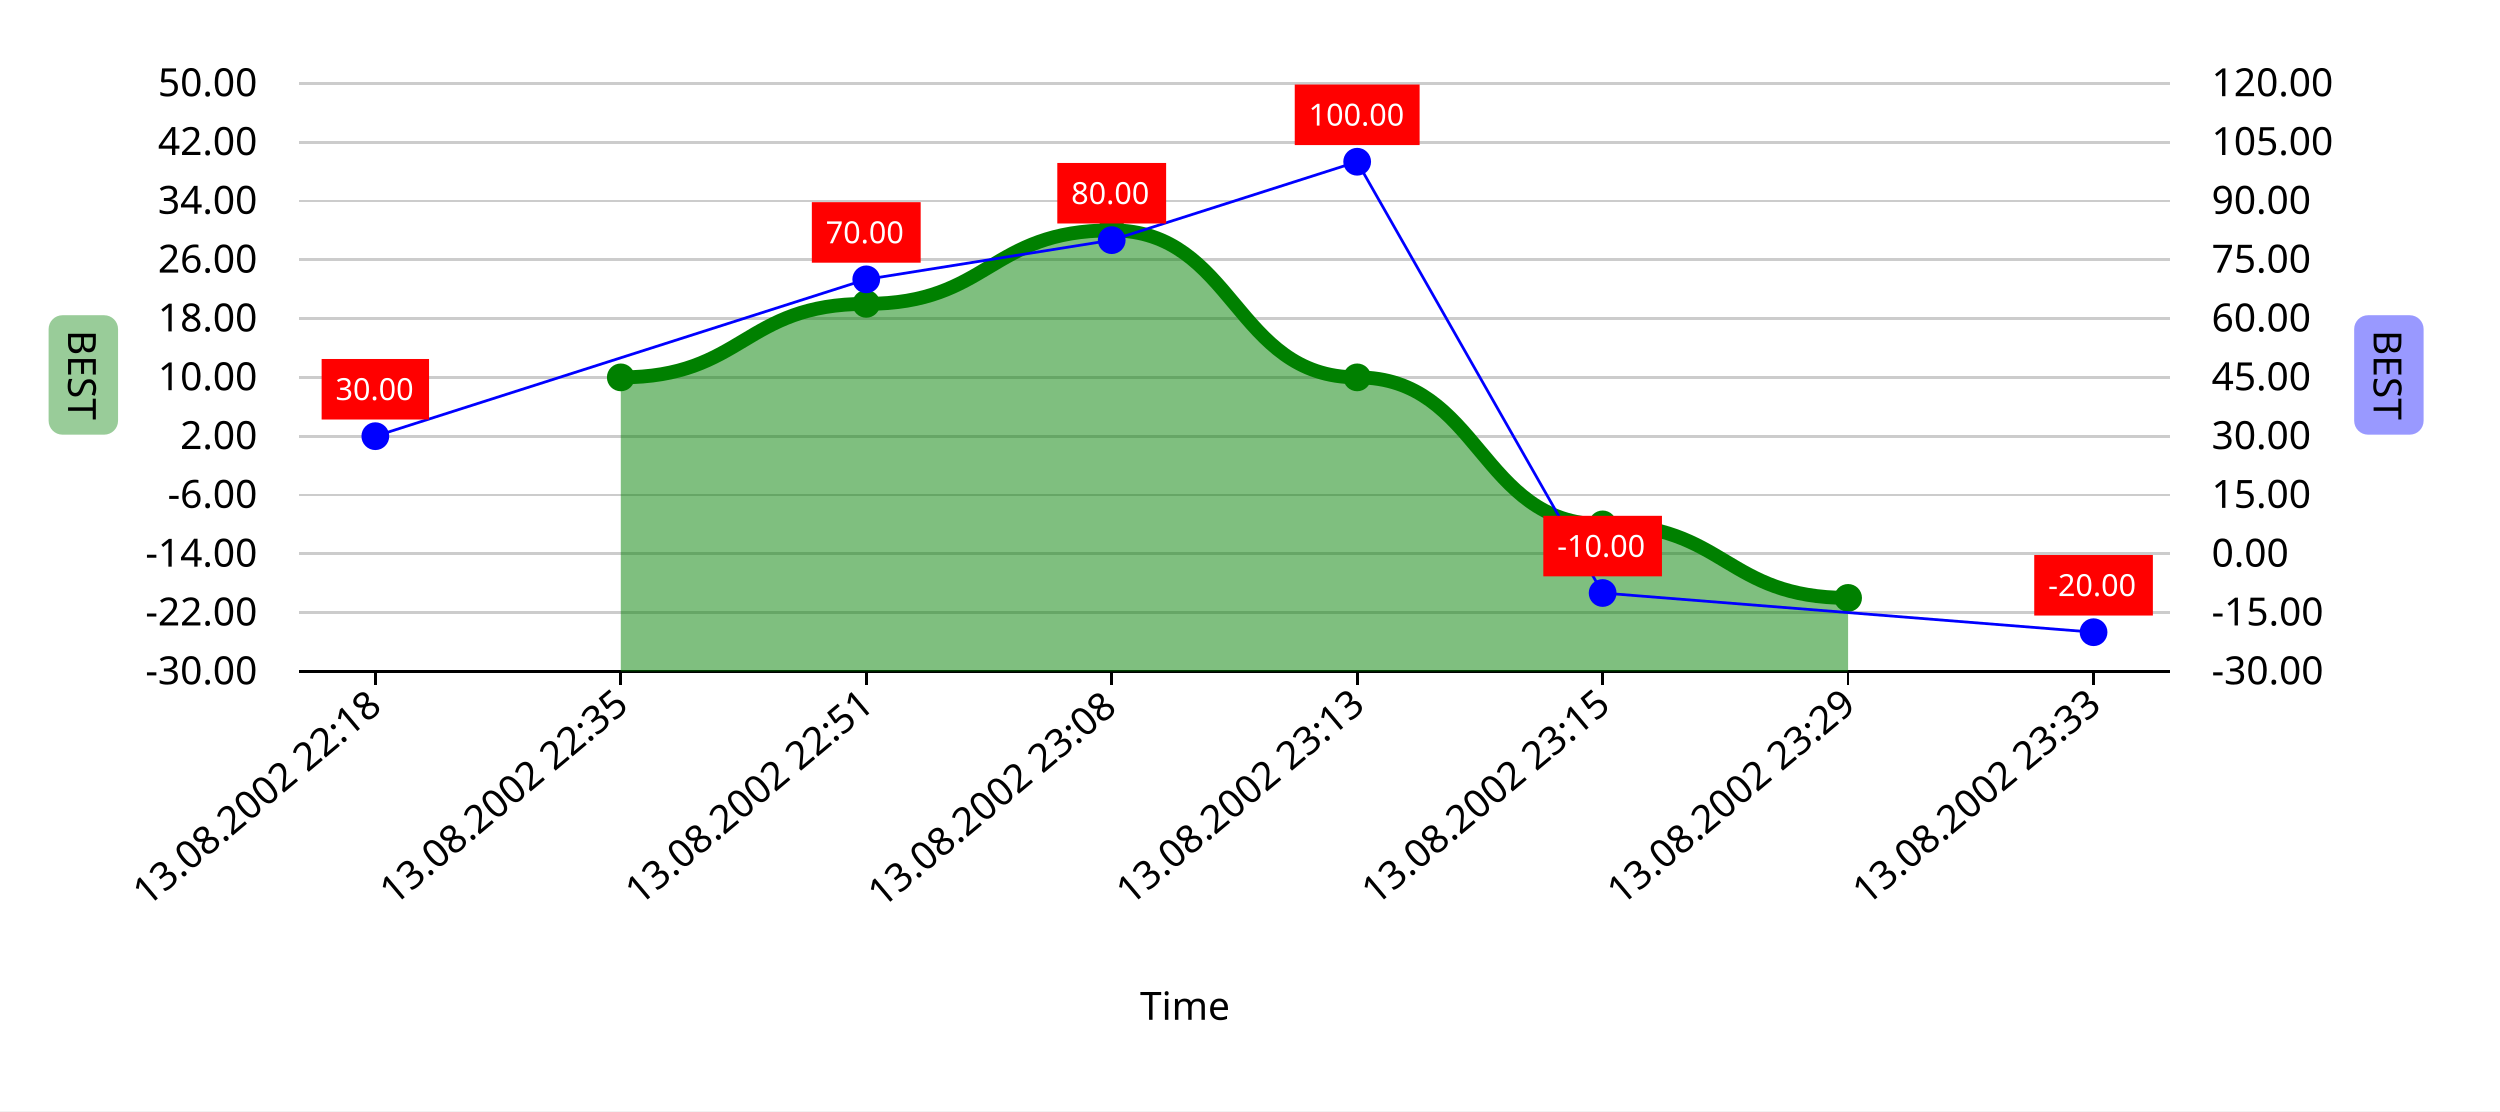
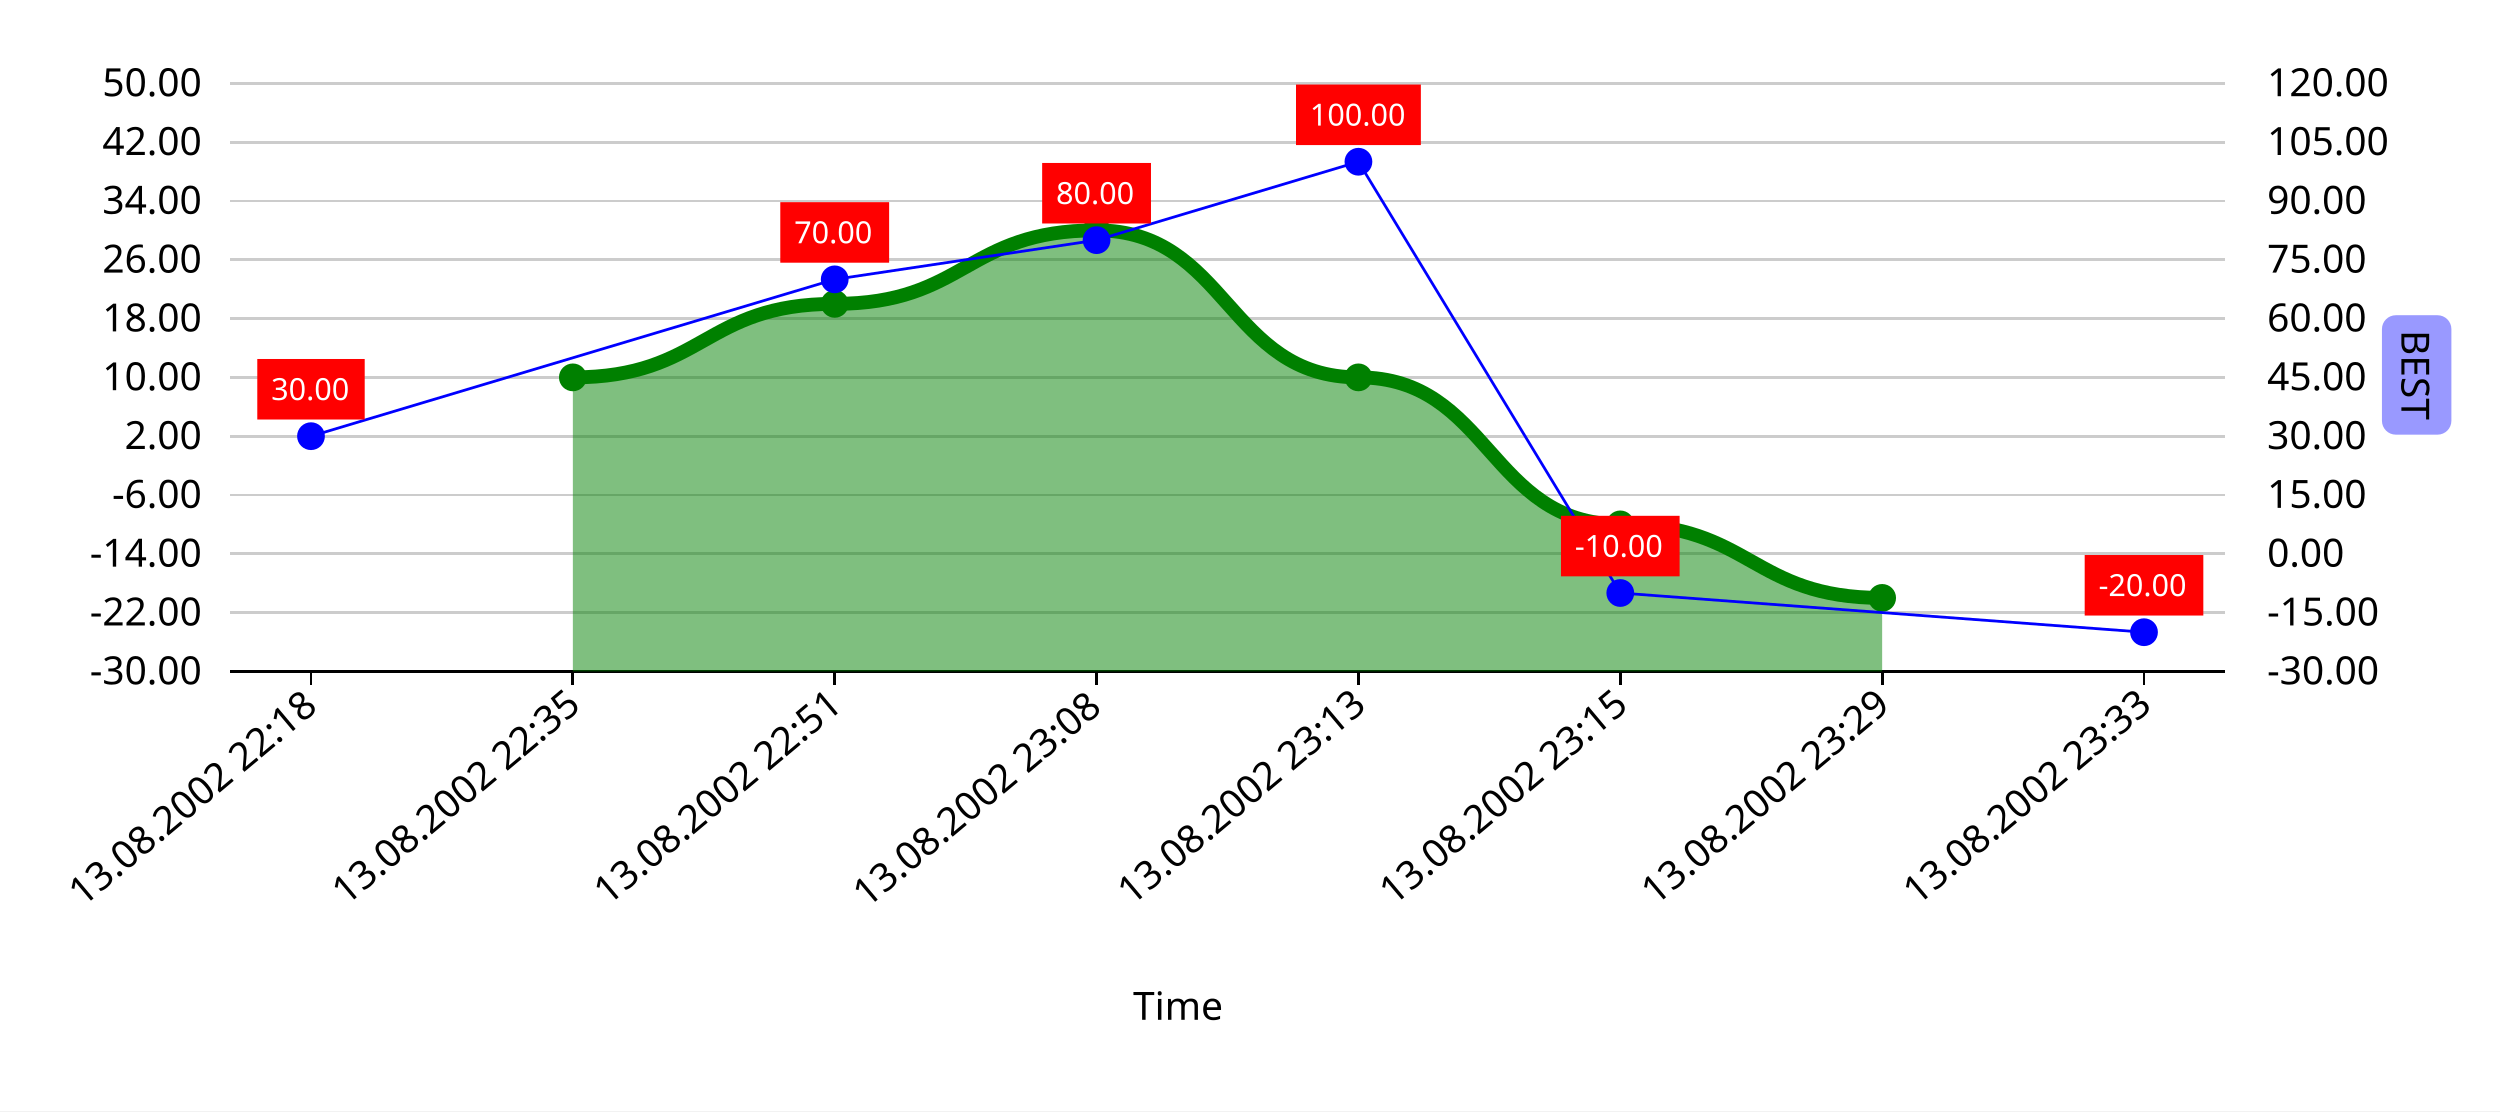
<svg xmlns="http://www.w3.org/2000/svg" id="php-charts-line-chart-multi-separate" width="900" height="400" viewBox="0 0 900 400" class="php-svg-charts">
  <g data-renderer-id="background">
    <rect data-renderer-id="rect" x="0" y="0" width="100%" height="100%" fill="white" />
  </g>
  <g data-renderer-id="grid">
-     <line data-renderer-id="line" x1="107.63" y1="241.71" x2="781.17" y2="241.71" stroke="#ccc" stroke-width="1" shape-rendering="crispEdges" />
-     <line data-renderer-id="line" x1="107.63" y1="220.539" x2="781.17" y2="220.539" stroke="#ccc" stroke-width="1" shape-rendering="crispEdges" />
-     <line data-renderer-id="line" x1="107.63" y1="199.368" x2="781.17" y2="199.368" stroke="#ccc" stroke-width="1" shape-rendering="crispEdges" />
-     <line data-renderer-id="line" x1="107.63" y1="178.197" x2="781.17" y2="178.197" stroke="#ccc" stroke-width="1" shape-rendering="crispEdges" />
-     <line data-renderer-id="line" x1="107.63" y1="157.026" x2="781.17" y2="157.026" stroke="#ccc" stroke-width="1" shape-rendering="crispEdges" />
-     <line data-renderer-id="line" x1="107.63" y1="135.855" x2="781.17" y2="135.855" stroke="#ccc" stroke-width="1" shape-rendering="crispEdges" />
-     <line data-renderer-id="line" x1="107.63" y1="114.684" x2="781.17" y2="114.684" stroke="#ccc" stroke-width="1" shape-rendering="crispEdges" />
-     <line data-renderer-id="line" x1="107.63" y1="93.513" x2="781.17" y2="93.513" stroke="#ccc" stroke-width="1" shape-rendering="crispEdges" />
-     <line data-renderer-id="line" x1="107.63" y1="72.342" x2="781.17" y2="72.342" stroke="#ccc" stroke-width="1" shape-rendering="crispEdges" />
-     <line data-renderer-id="line" x1="107.63" y1="51.171" x2="781.17" y2="51.171" stroke="#ccc" stroke-width="1" shape-rendering="crispEdges" />
-     <line data-renderer-id="line" x1="107.63" y1="30" x2="781.17" y2="30" stroke="#ccc" stroke-width="1" shape-rendering="crispEdges" />
+     <line data-renderer-id="line" x1="82.63" y1="241.71" x2="801.17" y2="241.71" stroke="#ccc" stroke-width="1" shape-rendering="crispEdges" />
+     <line data-renderer-id="line" x1="82.63" y1="220.539" x2="801.17" y2="220.539" stroke="#ccc" stroke-width="1" shape-rendering="crispEdges" />
+     <line data-renderer-id="line" x1="82.63" y1="199.368" x2="801.17" y2="199.368" stroke="#ccc" stroke-width="1" shape-rendering="crispEdges" />
+     <line data-renderer-id="line" x1="82.63" y1="178.197" x2="801.17" y2="178.197" stroke="#ccc" stroke-width="1" shape-rendering="crispEdges" />
+     <line data-renderer-id="line" x1="82.63" y1="157.026" x2="801.17" y2="157.026" stroke="#ccc" stroke-width="1" shape-rendering="crispEdges" />
+     <line data-renderer-id="line" x1="82.63" y1="135.855" x2="801.17" y2="135.855" stroke="#ccc" stroke-width="1" shape-rendering="crispEdges" />
+     <line data-renderer-id="line" x1="82.63" y1="114.684" x2="801.17" y2="114.684" stroke="#ccc" stroke-width="1" shape-rendering="crispEdges" />
+     <line data-renderer-id="line" x1="82.63" y1="93.513" x2="801.17" y2="93.513" stroke="#ccc" stroke-width="1" shape-rendering="crispEdges" />
+     <line data-renderer-id="line" x1="82.63" y1="72.342" x2="801.17" y2="72.342" stroke="#ccc" stroke-width="1" shape-rendering="crispEdges" />
+     <line data-renderer-id="line" x1="82.63" y1="51.171" x2="801.17" y2="51.171" stroke="#ccc" stroke-width="1" shape-rendering="crispEdges" />
+     <line data-renderer-id="line" x1="82.63" y1="30" x2="801.17" y2="30" stroke="#ccc" stroke-width="1" shape-rendering="crispEdges" />
  </g>
  <g data-renderer-id="lianco-lianco">
    <g data-renderer-id="axis">
      <g data-renderer-id="xaxis">
        <g data-renderer-id="textrect">
-           <text x="410.4" y="367.125" text-rendering="optimizeLegibility" dominant-baseline="alphabetic" alignment-baseline="auto" fill="black" font-family="trebuchet ms" font-size="14">Time</text>
+           <text x="407.9" y="367.125" text-rendering="optimizeLegibility" dominant-baseline="alphabetic" alignment-baseline="auto" fill="black" font-family="trebuchet ms" font-size="14">Time</text>
        </g>
-         <line data-renderer-id="line" x1="135.121" y1="241.71" x2="135.121" y2="246.71" fill="black" stroke="black" stroke-width="1" shape-rendering="crispEdges" />
-         <g transform="rotate(-40, 135.1214, 251.71)" data-renderer-id="textrect">
-           <text x="24.071" y="256.335" text-rendering="optimizeLegibility" dominant-baseline="alphabetic" alignment-baseline="auto" fill="black" font-family="trebuchet ms" font-size="14">13.08.2002 22:18</text>
+         <line data-renderer-id="line" x1="111.958" y1="241.71" x2="111.958" y2="246.71" fill="black" stroke="black" stroke-width="1" shape-rendering="crispEdges" />
+         <g transform="rotate(-40, 111.9582, 251.71)" data-renderer-id="textrect">
+           <text x="0.908" y="256.335" text-rendering="optimizeLegibility" dominant-baseline="alphabetic" alignment-baseline="auto" fill="black" font-family="trebuchet ms" font-size="14">13.08.2002 22:18</text>
        </g>
-         <line data-renderer-id="line" x1="223.487" y1="241.71" x2="223.487" y2="246.71" fill="black" stroke="black" stroke-width="1" shape-rendering="crispEdges" />
-         <g transform="rotate(-40, 223.4867, 251.71)" data-renderer-id="textrect">
-           <text x="113.097" y="256.335" text-rendering="optimizeLegibility" dominant-baseline="alphabetic" alignment-baseline="auto" fill="black" font-family="trebuchet ms" font-size="14">13.08.2002 22:35</text>
+         <line data-renderer-id="line" x1="206.227" y1="241.71" x2="206.227" y2="246.71" fill="black" stroke="black" stroke-width="1" shape-rendering="crispEdges" />
+         <g transform="rotate(-40, 206.2273, 251.71)" data-renderer-id="textrect">
+           <text x="95.837" y="256.335" text-rendering="optimizeLegibility" dominant-baseline="alphabetic" alignment-baseline="auto" fill="black" font-family="trebuchet ms" font-size="14">13.08.2002 22:35</text>
        </g>
-         <line data-renderer-id="line" x1="311.852" y1="241.71" x2="311.852" y2="246.71" fill="black" stroke="black" stroke-width="1" shape-rendering="crispEdges" />
-         <g transform="rotate(-40, 311.852, 251.71)" data-renderer-id="textrect">
-           <text x="201.462" y="256.335" text-rendering="optimizeLegibility" dominant-baseline="alphabetic" alignment-baseline="auto" fill="black" font-family="trebuchet ms" font-size="14">13.08.2002 22:51</text>
+         <line data-renderer-id="line" x1="300.496" y1="241.71" x2="300.496" y2="246.71" fill="black" stroke="black" stroke-width="1" shape-rendering="crispEdges" />
+         <g transform="rotate(-40, 300.4964, 251.71)" data-renderer-id="textrect">
+           <text x="190.106" y="256.335" text-rendering="optimizeLegibility" dominant-baseline="alphabetic" alignment-baseline="auto" fill="black" font-family="trebuchet ms" font-size="14">13.08.2002 22:51</text>
        </g>
-         <line data-renderer-id="line" x1="400.217" y1="241.71" x2="400.217" y2="246.71" fill="black" stroke="black" stroke-width="1" shape-rendering="crispEdges" />
-         <g transform="rotate(-40, 400.2173, 251.71)" data-renderer-id="textrect">
-           <text x="288.517" y="256.335" text-rendering="optimizeLegibility" dominant-baseline="alphabetic" alignment-baseline="auto" fill="black" font-family="trebuchet ms" font-size="14">13.08.2002 23:08</text>
+         <line data-renderer-id="line" x1="394.765" y1="241.71" x2="394.765" y2="246.71" fill="black" stroke="black" stroke-width="1" shape-rendering="crispEdges" />
+         <g transform="rotate(-40, 394.7655, 251.71)" data-renderer-id="textrect">
+           <text x="283.065" y="256.335" text-rendering="optimizeLegibility" dominant-baseline="alphabetic" alignment-baseline="auto" fill="black" font-family="trebuchet ms" font-size="14">13.08.2002 23:08</text>
        </g>
-         <line data-renderer-id="line" x1="488.583" y1="241.71" x2="488.583" y2="246.71" fill="black" stroke="black" stroke-width="1" shape-rendering="crispEdges" />
-         <g transform="rotate(-40, 488.5827, 251.71)" data-renderer-id="textrect">
-           <text x="378.193" y="256.335" text-rendering="optimizeLegibility" dominant-baseline="alphabetic" alignment-baseline="auto" fill="black" font-family="trebuchet ms" font-size="14">13.08.2002 23:13</text>
+         <line data-renderer-id="line" x1="489.035" y1="241.71" x2="489.035" y2="246.71" fill="black" stroke="black" stroke-width="1" shape-rendering="crispEdges" />
+         <g transform="rotate(-40, 489.0345, 251.71)" data-renderer-id="textrect">
+           <text x="378.645" y="256.335" text-rendering="optimizeLegibility" dominant-baseline="alphabetic" alignment-baseline="auto" fill="black" font-family="trebuchet ms" font-size="14">13.08.2002 23:13</text>
        </g>
-         <line data-renderer-id="line" x1="576.948" y1="241.71" x2="576.948" y2="246.71" fill="black" stroke="black" stroke-width="1" shape-rendering="crispEdges" />
-         <g transform="rotate(-40, 576.948, 251.71)" data-renderer-id="textrect">
-           <text x="466.558" y="256.335" text-rendering="optimizeLegibility" dominant-baseline="alphabetic" alignment-baseline="auto" fill="black" font-family="trebuchet ms" font-size="14">13.08.2002 23:15</text>
+         <line data-renderer-id="line" x1="583.304" y1="241.71" x2="583.304" y2="246.71" fill="black" stroke="black" stroke-width="1" shape-rendering="crispEdges" />
+         <g transform="rotate(-40, 583.3036, 251.71)" data-renderer-id="textrect">
+           <text x="472.914" y="256.335" text-rendering="optimizeLegibility" dominant-baseline="alphabetic" alignment-baseline="auto" fill="black" font-family="trebuchet ms" font-size="14">13.08.2002 23:15</text>
        </g>
-         <line data-renderer-id="line" x1="665.313" y1="241.71" x2="665.313" y2="246.71" fill="black" stroke="black" stroke-width="1" shape-rendering="crispEdges" />
-         <g transform="rotate(-40, 665.3133, 251.71)" data-renderer-id="textrect">
-           <text x="554.923" y="256.335" text-rendering="optimizeLegibility" dominant-baseline="alphabetic" alignment-baseline="auto" fill="black" font-family="trebuchet ms" font-size="14">13.08.2002 23:29</text>
+         <line data-renderer-id="line" x1="677.573" y1="241.71" x2="677.573" y2="246.71" fill="black" stroke="black" stroke-width="1" shape-rendering="crispEdges" />
+         <g transform="rotate(-40, 677.5727, 251.71)" data-renderer-id="textrect">
+           <text x="567.183" y="256.335" text-rendering="optimizeLegibility" dominant-baseline="alphabetic" alignment-baseline="auto" fill="black" font-family="trebuchet ms" font-size="14">13.08.2002 23:29</text>
        </g>
-         <line data-renderer-id="line" x1="753.679" y1="241.71" x2="753.679" y2="246.71" fill="black" stroke="black" stroke-width="1" shape-rendering="crispEdges" />
-         <g transform="rotate(-40, 753.6786, 251.71)" data-renderer-id="textrect">
-           <text x="643.289" y="256.335" text-rendering="optimizeLegibility" dominant-baseline="alphabetic" alignment-baseline="auto" fill="black" font-family="trebuchet ms" font-size="14">13.08.2002 23:33</text>
+         <line data-renderer-id="line" x1="771.842" y1="241.71" x2="771.842" y2="246.71" fill="black" stroke="black" stroke-width="1" shape-rendering="crispEdges" />
+         <g transform="rotate(-40, 771.8418, 251.71)" data-renderer-id="textrect">
+           <text x="661.452" y="256.335" text-rendering="optimizeLegibility" dominant-baseline="alphabetic" alignment-baseline="auto" fill="black" font-family="trebuchet ms" font-size="14">13.08.2002 23:33</text>
        </g>
-         <line data-renderer-id="line" x1="107.63" y1="241.71" x2="781.17" y2="241.71" fill="black" stroke="black" stroke-width="1" shape-rendering="crispEdges" />
+         <line data-renderer-id="line" x1="82.63" y1="241.71" x2="801.17" y2="241.71" fill="black" stroke="black" stroke-width="1" shape-rendering="crispEdges" />
      </g>
      <g data-renderer-id="yaxis">
        <g data-renderer-id="textrect">
-           <text text-anchor="end" x="92.63" y="246.335" text-rendering="optimizeLegibility" dominant-baseline="alphabetic" alignment-baseline="auto" fill="black" font-family="trebuchet ms" font-size="14">-30.00</text>
+           <text text-anchor="end" x="72.63" y="246.335" text-rendering="optimizeLegibility" dominant-baseline="alphabetic" alignment-baseline="auto" fill="black" font-family="trebuchet ms" font-size="14">-30.00</text>
        </g>
        <g data-renderer-id="textrect">
-           <text text-anchor="end" x="92.63" y="225.164" text-rendering="optimizeLegibility" dominant-baseline="alphabetic" alignment-baseline="auto" fill="black" font-family="trebuchet ms" font-size="14">-22.00</text>
+           <text text-anchor="end" x="72.63" y="225.164" text-rendering="optimizeLegibility" dominant-baseline="alphabetic" alignment-baseline="auto" fill="black" font-family="trebuchet ms" font-size="14">-22.00</text>
        </g>
        <g data-renderer-id="textrect">
-           <text text-anchor="end" x="92.63" y="203.993" text-rendering="optimizeLegibility" dominant-baseline="alphabetic" alignment-baseline="auto" fill="black" font-family="trebuchet ms" font-size="14">-14.00</text>
+           <text text-anchor="end" x="72.63" y="203.993" text-rendering="optimizeLegibility" dominant-baseline="alphabetic" alignment-baseline="auto" fill="black" font-family="trebuchet ms" font-size="14">-14.00</text>
        </g>
        <g data-renderer-id="textrect">
-           <text text-anchor="end" x="92.63" y="182.822" text-rendering="optimizeLegibility" dominant-baseline="alphabetic" alignment-baseline="auto" fill="black" font-family="trebuchet ms" font-size="14">-6.00</text>
+           <text text-anchor="end" x="72.63" y="182.822" text-rendering="optimizeLegibility" dominant-baseline="alphabetic" alignment-baseline="auto" fill="black" font-family="trebuchet ms" font-size="14">-6.00</text>
        </g>
        <g data-renderer-id="textrect">
-           <text text-anchor="end" x="92.63" y="161.651" text-rendering="optimizeLegibility" dominant-baseline="alphabetic" alignment-baseline="auto" fill="black" font-family="trebuchet ms" font-size="14">2.00</text>
+           <text text-anchor="end" x="72.63" y="161.651" text-rendering="optimizeLegibility" dominant-baseline="alphabetic" alignment-baseline="auto" fill="black" font-family="trebuchet ms" font-size="14">2.00</text>
        </g>
        <g data-renderer-id="textrect">
-           <text text-anchor="end" x="92.63" y="140.48" text-rendering="optimizeLegibility" dominant-baseline="alphabetic" alignment-baseline="auto" fill="black" font-family="trebuchet ms" font-size="14">10.00</text>
+           <text text-anchor="end" x="72.63" y="140.48" text-rendering="optimizeLegibility" dominant-baseline="alphabetic" alignment-baseline="auto" fill="black" font-family="trebuchet ms" font-size="14">10.00</text>
        </g>
        <g data-renderer-id="textrect">
-           <text text-anchor="end" x="92.63" y="119.309" text-rendering="optimizeLegibility" dominant-baseline="alphabetic" alignment-baseline="auto" fill="black" font-family="trebuchet ms" font-size="14">18.00</text>
+           <text text-anchor="end" x="72.63" y="119.309" text-rendering="optimizeLegibility" dominant-baseline="alphabetic" alignment-baseline="auto" fill="black" font-family="trebuchet ms" font-size="14">18.00</text>
        </g>
        <g data-renderer-id="textrect">
-           <text text-anchor="end" x="92.63" y="98.138" text-rendering="optimizeLegibility" dominant-baseline="alphabetic" alignment-baseline="auto" fill="black" font-family="trebuchet ms" font-size="14">26.00</text>
+           <text text-anchor="end" x="72.63" y="98.138" text-rendering="optimizeLegibility" dominant-baseline="alphabetic" alignment-baseline="auto" fill="black" font-family="trebuchet ms" font-size="14">26.00</text>
        </g>
        <g data-renderer-id="textrect">
-           <text text-anchor="end" x="92.63" y="76.967" text-rendering="optimizeLegibility" dominant-baseline="alphabetic" alignment-baseline="auto" fill="black" font-family="trebuchet ms" font-size="14">34.00</text>
+           <text text-anchor="end" x="72.63" y="76.967" text-rendering="optimizeLegibility" dominant-baseline="alphabetic" alignment-baseline="auto" fill="black" font-family="trebuchet ms" font-size="14">34.00</text>
        </g>
        <g data-renderer-id="textrect">
-           <text text-anchor="end" x="92.63" y="55.796" text-rendering="optimizeLegibility" dominant-baseline="alphabetic" alignment-baseline="auto" fill="black" font-family="trebuchet ms" font-size="14">42.00</text>
+           <text text-anchor="end" x="72.63" y="55.796" text-rendering="optimizeLegibility" dominant-baseline="alphabetic" alignment-baseline="auto" fill="black" font-family="trebuchet ms" font-size="14">42.00</text>
        </g>
        <g data-renderer-id="textrect">
-           <text text-anchor="end" x="92.63" y="34.625" text-rendering="optimizeLegibility" dominant-baseline="alphabetic" alignment-baseline="auto" fill="black" font-family="trebuchet ms" font-size="14">50.00</text>
-         </g>
-         <g transform="rotate(90, 30, 134.98)" data-renderer-id="textrect">
-           <rect data-renderer-id="rect" x="8.5" y="122.48" width="43" height="25" rx="5" fill="green" fill-opacity="0.4" />
-           <text text-anchor="middle" x="30" y="140.48" text-rendering="optimizeLegibility" dominant-baseline="alphabetic" alignment-baseline="auto" fill="black" font-family="trebuchet ms" font-size="14">BEST</text>
+           <text text-anchor="end" x="72.63" y="34.625" text-rendering="optimizeLegibility" dominant-baseline="alphabetic" alignment-baseline="auto" fill="black" font-family="trebuchet ms" font-size="14">50.00</text>
        </g>
      </g>
      <g data-renderer-id="yaxis">
        <g data-renderer-id="textrect">
-           <text x="796.17" y="246.335" text-rendering="optimizeLegibility" dominant-baseline="alphabetic" alignment-baseline="auto" fill="black" font-family="trebuchet ms" font-size="14">-30.00</text>
+           <text x="816.17" y="246.335" text-rendering="optimizeLegibility" dominant-baseline="alphabetic" alignment-baseline="auto" fill="black" font-family="trebuchet ms" font-size="14">-30.00</text>
        </g>
        <g data-renderer-id="textrect">
-           <text x="796.17" y="225.164" text-rendering="optimizeLegibility" dominant-baseline="alphabetic" alignment-baseline="auto" fill="black" font-family="trebuchet ms" font-size="14">-15.00</text>
+           <text x="816.17" y="225.164" text-rendering="optimizeLegibility" dominant-baseline="alphabetic" alignment-baseline="auto" fill="black" font-family="trebuchet ms" font-size="14">-15.00</text>
        </g>
        <g data-renderer-id="textrect">
-           <text x="796.17" y="203.993" text-rendering="optimizeLegibility" dominant-baseline="alphabetic" alignment-baseline="auto" fill="black" font-family="trebuchet ms" font-size="14">0.00</text>
+           <text x="816.17" y="203.993" text-rendering="optimizeLegibility" dominant-baseline="alphabetic" alignment-baseline="auto" fill="black" font-family="trebuchet ms" font-size="14">0.00</text>
        </g>
        <g data-renderer-id="textrect">
-           <text x="796.17" y="182.822" text-rendering="optimizeLegibility" dominant-baseline="alphabetic" alignment-baseline="auto" fill="black" font-family="trebuchet ms" font-size="14">15.00</text>
+           <text x="816.17" y="182.822" text-rendering="optimizeLegibility" dominant-baseline="alphabetic" alignment-baseline="auto" fill="black" font-family="trebuchet ms" font-size="14">15.00</text>
        </g>
        <g data-renderer-id="textrect">
-           <text x="796.17" y="161.651" text-rendering="optimizeLegibility" dominant-baseline="alphabetic" alignment-baseline="auto" fill="black" font-family="trebuchet ms" font-size="14">30.00</text>
+           <text x="816.17" y="161.651" text-rendering="optimizeLegibility" dominant-baseline="alphabetic" alignment-baseline="auto" fill="black" font-family="trebuchet ms" font-size="14">30.00</text>
        </g>
        <g data-renderer-id="textrect">
-           <text x="796.17" y="140.48" text-rendering="optimizeLegibility" dominant-baseline="alphabetic" alignment-baseline="auto" fill="black" font-family="trebuchet ms" font-size="14">45.00</text>
+           <text x="816.17" y="140.48" text-rendering="optimizeLegibility" dominant-baseline="alphabetic" alignment-baseline="auto" fill="black" font-family="trebuchet ms" font-size="14">45.00</text>
        </g>
        <g data-renderer-id="textrect">
-           <text x="796.17" y="119.309" text-rendering="optimizeLegibility" dominant-baseline="alphabetic" alignment-baseline="auto" fill="black" font-family="trebuchet ms" font-size="14">60.00</text>
+           <text x="816.17" y="119.309" text-rendering="optimizeLegibility" dominant-baseline="alphabetic" alignment-baseline="auto" fill="black" font-family="trebuchet ms" font-size="14">60.00</text>
        </g>
        <g data-renderer-id="textrect">
-           <text x="796.17" y="98.138" text-rendering="optimizeLegibility" dominant-baseline="alphabetic" alignment-baseline="auto" fill="black" font-family="trebuchet ms" font-size="14">75.00</text>
+           <text x="816.17" y="98.138" text-rendering="optimizeLegibility" dominant-baseline="alphabetic" alignment-baseline="auto" fill="black" font-family="trebuchet ms" font-size="14">75.00</text>
        </g>
        <g data-renderer-id="textrect">
-           <text x="796.17" y="76.967" text-rendering="optimizeLegibility" dominant-baseline="alphabetic" alignment-baseline="auto" fill="black" font-family="trebuchet ms" font-size="14">90.00</text>
+           <text x="816.17" y="76.967" text-rendering="optimizeLegibility" dominant-baseline="alphabetic" alignment-baseline="auto" fill="black" font-family="trebuchet ms" font-size="14">90.00</text>
        </g>
        <g data-renderer-id="textrect">
-           <text x="796.17" y="55.796" text-rendering="optimizeLegibility" dominant-baseline="alphabetic" alignment-baseline="auto" fill="black" font-family="trebuchet ms" font-size="14">105.00</text>
+           <text x="816.17" y="55.796" text-rendering="optimizeLegibility" dominant-baseline="alphabetic" alignment-baseline="auto" fill="black" font-family="trebuchet ms" font-size="14">105.00</text>
        </g>
        <g data-renderer-id="textrect">
-           <text x="796.17" y="34.625" text-rendering="optimizeLegibility" dominant-baseline="alphabetic" alignment-baseline="auto" fill="black" font-family="trebuchet ms" font-size="14">120.00</text>
+           <text x="816.17" y="34.625" text-rendering="optimizeLegibility" dominant-baseline="alphabetic" alignment-baseline="auto" fill="black" font-family="trebuchet ms" font-size="14">120.00</text>
        </g>
-         <g transform="rotate(90, 860, 134.98)" data-renderer-id="textrect">
-           <rect data-renderer-id="rect" x="838.5" y="122.48" width="43" height="25" rx="5" fill="blue" fill-opacity="0.4" />
-           <text text-anchor="middle" x="860" y="140.48" text-rendering="optimizeLegibility" dominant-baseline="alphabetic" alignment-baseline="auto" fill="black" font-family="trebuchet ms" font-size="14">BEST</text>
+         <g transform="rotate(90, 870, 134.98)" data-renderer-id="textrect">
+           <rect data-renderer-id="rect" x="848.5" y="122.48" width="43" height="25" rx="5" fill="blue" fill-opacity="0.4" />
+           <text text-anchor="middle" x="870" y="140.48" text-rendering="optimizeLegibility" dominant-baseline="alphabetic" alignment-baseline="auto" fill="black" font-family="trebuchet ms" font-size="14">BEST</text>
        </g>
      </g>
    </g>
    <g data-renderer-id="series">
      <g data-renderer-id="series-data">
-         <path data-renderer-id="path" d="M 223.487,135.855  C267.669,135.855  267.669,109.391  311.852,109.391  C356.035,109.391  356.035,82.927  400.217,82.927  C444.4,82.927  444.4,135.855  488.583,135.855  C532.765,135.855  532.765,188.782  576.948,188.782  C621.131,188.782  621.131,215.246  665.313,215.246 L 665.313,241.71L 223.487,241.71 Z" fill="green" fill-opacity="0.5" />
-         <path data-renderer-id="path" d="M 223.487,135.855  C267.669,135.855  267.669,109.391  311.852,109.391  C356.035,109.391  356.035,82.927  400.217,82.927  C444.4,82.927  444.4,135.855  488.583,135.855  C532.765,135.855  532.765,188.782  576.948,188.782  C621.131,188.782  621.131,215.246  665.313,215.246 " fill="none" stroke="green" stroke-width="5" />
-         <circle data-value-x-label="13.08.2002 22:35" data-value-x="1029278111" data-value-y="10" data-value-y-label="10.00" data-renderer-id="circle" cx="223.487" cy="135.855" r="5" fill="green" />
-         <circle title="foobar" data-value-x-label="13.08.2002 22:51" data-value-x="1029279111" data-value-y="20" data-value-y-label="20.00" data-renderer-id="circle" cx="311.852" cy="109.391" r="5" fill="green" />
-         <circle data-value-x-label="13.08.2002 23:08" data-value-x="1029280111" data-value-y="30" data-value-y-label="30.00" data-renderer-id="circle" cx="400.217" cy="82.927" r="5" fill="green" />
-         <circle data-value-x-label="13.08.2002 23:13" data-value-x="1029280411" data-value-y="10" data-value-y-label="10.00" data-renderer-id="circle" cx="488.583" cy="135.855" r="5" fill="green" />
-         <circle data-value-x-label="13.08.2002 23:15" data-value-x="1029280511" data-value-y="-10" data-value-y-label="-10.00" data-renderer-id="circle" cx="576.948" cy="188.782" r="5" fill="green" />
-         <circle data-value-x-label="13.08.2002 23:29" data-value-x="1029281361" data-value-y="-20" data-value-y-label="-20.00" data-renderer-id="circle" cx="665.313" cy="215.246" r="5" fill="green" />
+         <path data-renderer-id="path" d="M 206.227,135.855  C253.362,135.855  253.362,109.391  300.496,109.391  C347.631,109.391  347.631,82.927  394.765,82.927  C441.9,82.927  441.9,135.855  489.035,135.855  C536.169,135.855  536.169,188.782  583.304,188.782  C630.438,188.782  630.438,215.246  677.573,215.246 L 677.573,241.71L 206.227,241.71 Z" fill="green" fill-opacity="0.5" />
+         <path data-renderer-id="path" d="M 206.227,135.855  C253.362,135.855  253.362,109.391  300.496,109.391  C347.631,109.391  347.631,82.927  394.765,82.927  C441.9,82.927  441.9,135.855  489.035,135.855  C536.169,135.855  536.169,188.782  583.304,188.782  C630.438,188.782  630.438,215.246  677.573,215.246 " fill="none" stroke="green" stroke-width="5" />
+         <circle data-value-x-label="13.08.2002 22:35" data-value-x="1029278111" data-value-y="10" data-value-y-label="10.00" data-renderer-id="circle" cx="206.227" cy="135.855" r="5" fill="green" />
+         <circle title="foobar" data-value-x-label="13.08.2002 22:51" data-value-x="1029279111" data-value-y="20" data-value-y-label="20.00" data-renderer-id="circle" cx="300.496" cy="109.391" r="5" fill="green" />
+         <circle data-value-x-label="13.08.2002 23:08" data-value-x="1029280111" data-value-y="30" data-value-y-label="30.00" data-renderer-id="circle" cx="394.765" cy="82.927" r="5" fill="green" />
+         <circle data-value-x-label="13.08.2002 23:13" data-value-x="1029280411" data-value-y="10" data-value-y-label="10.00" data-renderer-id="circle" cx="489.035" cy="135.855" r="5" fill="green" />
+         <circle data-value-x-label="13.08.2002 23:15" data-value-x="1029280511" data-value-y="-10" data-value-y-label="-10.00" data-renderer-id="circle" cx="583.304" cy="188.782" r="5" fill="green" />
+         <circle data-value-x-label="13.08.2002 23:29" data-value-x="1029281361" data-value-y="-20" data-value-y-label="-20.00" data-renderer-id="circle" cx="677.573" cy="215.246" r="5" fill="green" />
      </g>
      <g data-renderer-id="series-data2">
        <path data-renderer-id="path" stroke="black" stroke-width="1" />
-         <path data-renderer-id="path" d="M 135.121,157.026 L 311.852,100.57 L 400.217,86.456 L 488.583,58.228 L 576.948,213.482 L 753.679,227.596 " fill="none" stroke="blue" />
-         <circle data-value-x-label="13.08.2002 22:18" data-value-x="1029277111" data-value-y="30" data-value-y-label="30.00" data-renderer-id="circle" cx="135.121" cy="157.026" r="5" fill="blue" />
-         <circle title="foobar" data-value-x-label="13.08.2002 22:51" data-value-x="1029279111" data-value-y="70" data-value-y-label="70.00" data-renderer-id="circle" cx="311.852" cy="100.57" r="5" fill="blue" />
-         <circle data-value-x-label="13.08.2002 23:08" data-value-x="1029280111" data-value-y="80" data-value-y-label="80.00" data-renderer-id="circle" cx="400.217" cy="86.456" r="5" fill="blue" />
-         <circle data-value-x-label="13.08.2002 23:13" data-value-x="1029280411" data-value-y="100" data-value-y-label="100.00" data-renderer-id="circle" cx="488.583" cy="58.228" r="5" fill="blue" />
-         <circle data-value-x-label="13.08.2002 23:15" data-value-x="1029280511" data-value-y="-10" data-value-y-label="-10.00" data-renderer-id="circle" cx="576.948" cy="213.482" r="5" fill="blue" />
-         <circle data-value-x-label="13.08.2002 23:33" data-value-x="1029281611" data-value-y="-20" data-value-y-label="-20.00" data-renderer-id="circle" cx="753.679" cy="227.596" r="5" fill="blue" />
+         <path data-renderer-id="path" d="M 111.958,157.026 L 300.496,100.57 L 394.765,86.456 L 489.035,58.228 L 583.304,213.482 L 771.842,227.596 " fill="none" stroke="blue" />
+         <circle data-value-x-label="13.08.2002 22:18" data-value-x="1029277111" data-value-y="30" data-value-y-label="30.00" data-renderer-id="circle" cx="111.958" cy="157.026" r="5" fill="blue" />
+         <circle title="foobar" data-value-x-label="13.08.2002 22:51" data-value-x="1029279111" data-value-y="70" data-value-y-label="70.00" data-renderer-id="circle" cx="300.496" cy="100.57" r="5" fill="blue" />
+         <circle data-value-x-label="13.08.2002 23:08" data-value-x="1029280111" data-value-y="80" data-value-y-label="80.00" data-renderer-id="circle" cx="394.765" cy="86.456" r="5" fill="blue" />
+         <circle data-value-x-label="13.08.2002 23:13" data-value-x="1029280411" data-value-y="100" data-value-y-label="100.00" data-renderer-id="circle" cx="489.035" cy="58.228" r="5" fill="blue" />
+         <circle data-value-x-label="13.08.2002 23:15" data-value-x="1029280511" data-value-y="-10" data-value-y-label="-10.00" data-renderer-id="circle" cx="583.304" cy="213.482" r="5" fill="blue" />
+         <circle data-value-x-label="13.08.2002 23:33" data-value-x="1029281611" data-value-y="-20" data-value-y-label="-20.00" data-renderer-id="circle" cx="771.842" cy="227.596" r="5" fill="blue" />
      </g>
    </g>
    <g data-renderer-id="labels">
      <g data-renderer-id="textrect">
-         <rect data-renderer-id="rect" x="115.786" y="129.236" width="38.67" height="21.79" rx="0" fill="red" />
-         <text x="120.786" y="144.022" text-rendering="optimizeLegibility" dominant-baseline="alphabetic" alignment-baseline="auto" fill="white" font-family="trebuchet ms" font-size="11">30.00</text>
+         <rect data-renderer-id="rect" x="92.623" y="129.236" width="38.67" height="21.79" rx="0" fill="red" />
+         <text x="97.623" y="144.022" text-rendering="optimizeLegibility" dominant-baseline="alphabetic" alignment-baseline="auto" fill="white" font-family="trebuchet ms" font-size="11">30.00</text>
      </g>
      <g data-renderer-id="textrect">
-         <rect data-renderer-id="rect" x="292.262" y="72.78" width="39.18" height="21.79" rx="0" fill="red" />
-         <text x="297.262" y="87.566" text-rendering="optimizeLegibility" dominant-baseline="alphabetic" alignment-baseline="auto" fill="white" font-family="trebuchet ms" font-size="11">70.00</text>
+         <rect data-renderer-id="rect" x="280.906" y="72.78" width="39.18" height="21.79" rx="0" fill="red" />
+         <text x="285.906" y="87.566" text-rendering="optimizeLegibility" dominant-baseline="alphabetic" alignment-baseline="auto" fill="white" font-family="trebuchet ms" font-size="11">70.00</text>
      </g>
      <g data-renderer-id="textrect">
-         <rect data-renderer-id="rect" x="380.627" y="58.666" width="39.18" height="21.79" rx="0" fill="red" />
-         <text x="385.627" y="73.452" text-rendering="optimizeLegibility" dominant-baseline="alphabetic" alignment-baseline="auto" fill="white" font-family="trebuchet ms" font-size="11">80.00</text>
+         <rect data-renderer-id="rect" x="375.175" y="58.666" width="39.18" height="21.79" rx="0" fill="red" />
+         <text x="380.175" y="73.452" text-rendering="optimizeLegibility" dominant-baseline="alphabetic" alignment-baseline="auto" fill="white" font-family="trebuchet ms" font-size="11">80.00</text>
      </g>
      <g data-renderer-id="textrect">
-         <rect data-renderer-id="rect" x="466.108" y="30.438" width="44.95" height="21.79" rx="0" fill="red" />
-         <text x="471.108" y="45.224" text-rendering="optimizeLegibility" dominant-baseline="alphabetic" alignment-baseline="auto" fill="white" font-family="trebuchet ms" font-size="11">100.00</text>
+         <rect data-renderer-id="rect" x="466.56" y="30.438" width="44.95" height="21.79" rx="0" fill="red" />
+         <text x="471.56" y="45.224" text-rendering="optimizeLegibility" dominant-baseline="alphabetic" alignment-baseline="auto" fill="white" font-family="trebuchet ms" font-size="11">100.00</text>
      </g>
      <g data-renderer-id="textrect">
-         <rect data-renderer-id="rect" x="555.593" y="185.692" width="42.71" height="21.79" rx="0" fill="red" />
-         <text x="560.593" y="200.478" text-rendering="optimizeLegibility" dominant-baseline="alphabetic" alignment-baseline="auto" fill="white" font-family="trebuchet ms" font-size="11">-10.00</text>
+         <rect data-renderer-id="rect" x="561.949" y="185.692" width="42.71" height="21.79" rx="0" fill="red" />
+         <text x="566.949" y="200.478" text-rendering="optimizeLegibility" dominant-baseline="alphabetic" alignment-baseline="auto" fill="white" font-family="trebuchet ms" font-size="11">-10.00</text>
      </g>
      <g data-renderer-id="textrect">
-         <rect data-renderer-id="rect" x="732.324" y="199.806" width="42.71" height="21.79" rx="0" fill="red" />
-         <text x="737.324" y="214.592" text-rendering="optimizeLegibility" dominant-baseline="alphabetic" alignment-baseline="auto" fill="white" font-family="trebuchet ms" font-size="11">-20.00</text>
+         <rect data-renderer-id="rect" x="750.487" y="199.806" width="42.71" height="21.79" rx="0" fill="red" />
+         <text x="755.487" y="214.592" text-rendering="optimizeLegibility" dominant-baseline="alphabetic" alignment-baseline="auto" fill="white" font-family="trebuchet ms" font-size="11">-20.00</text>
      </g>
    </g>
  </g>
</svg>
